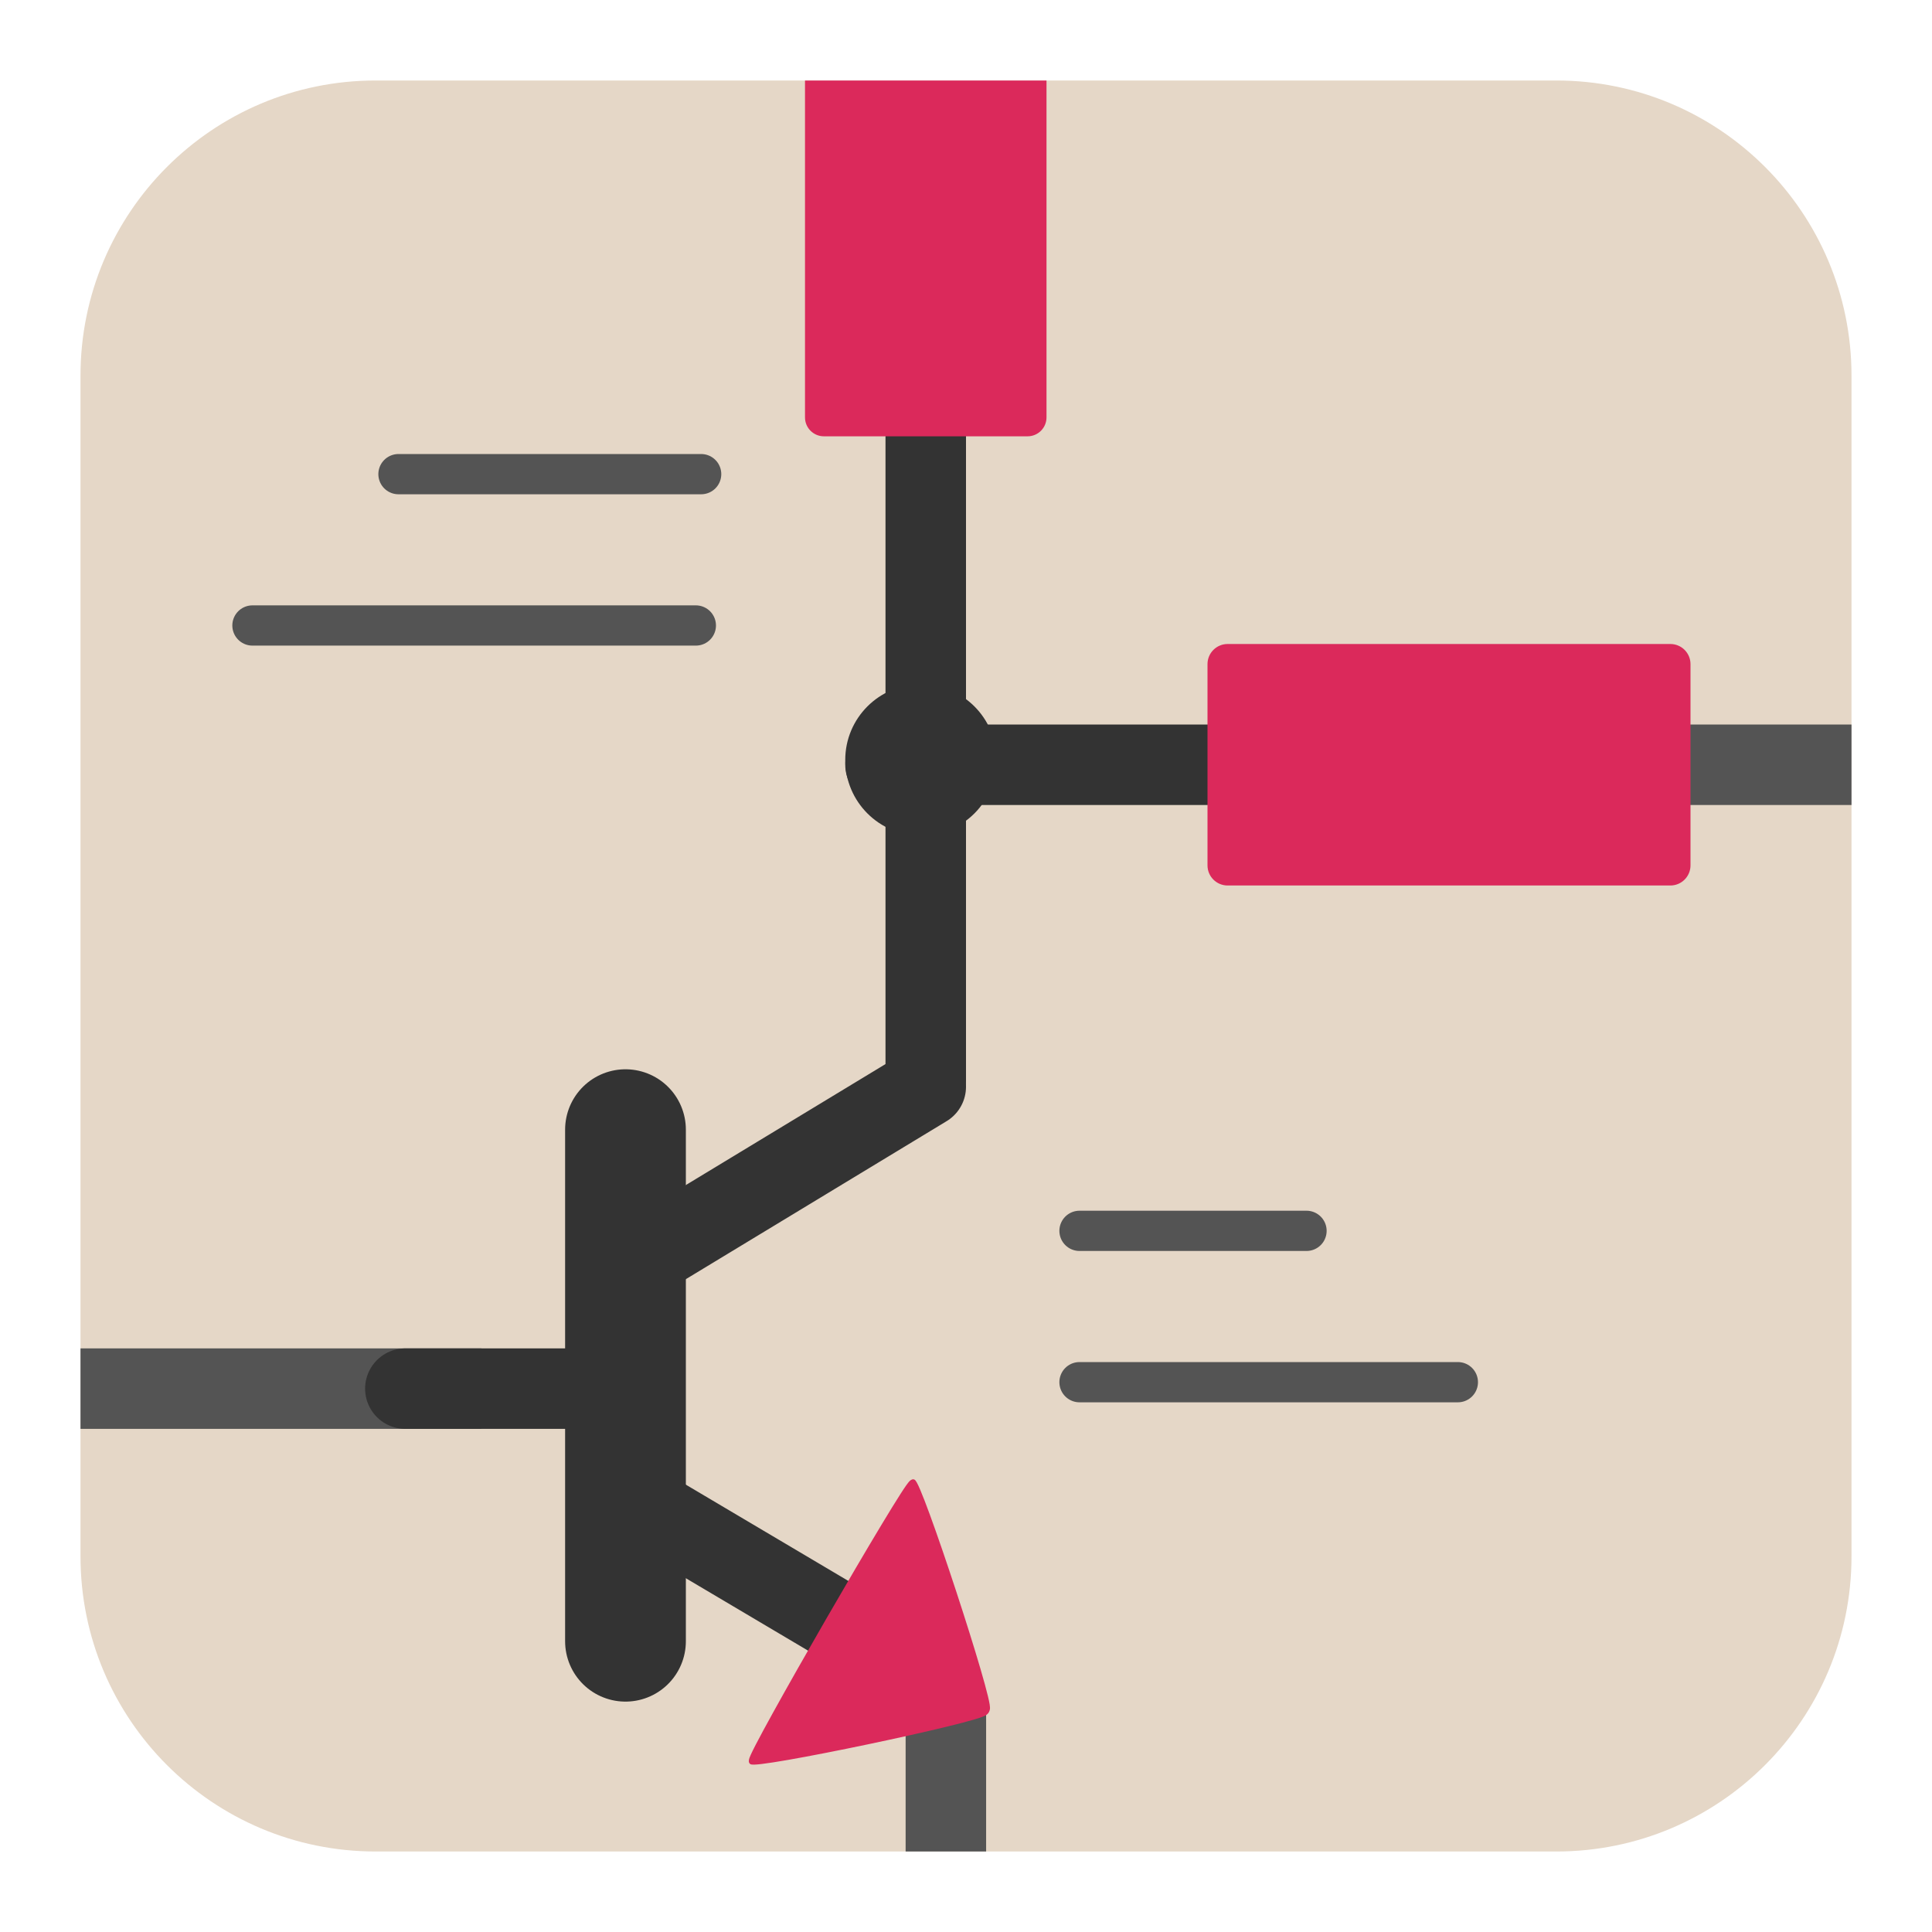
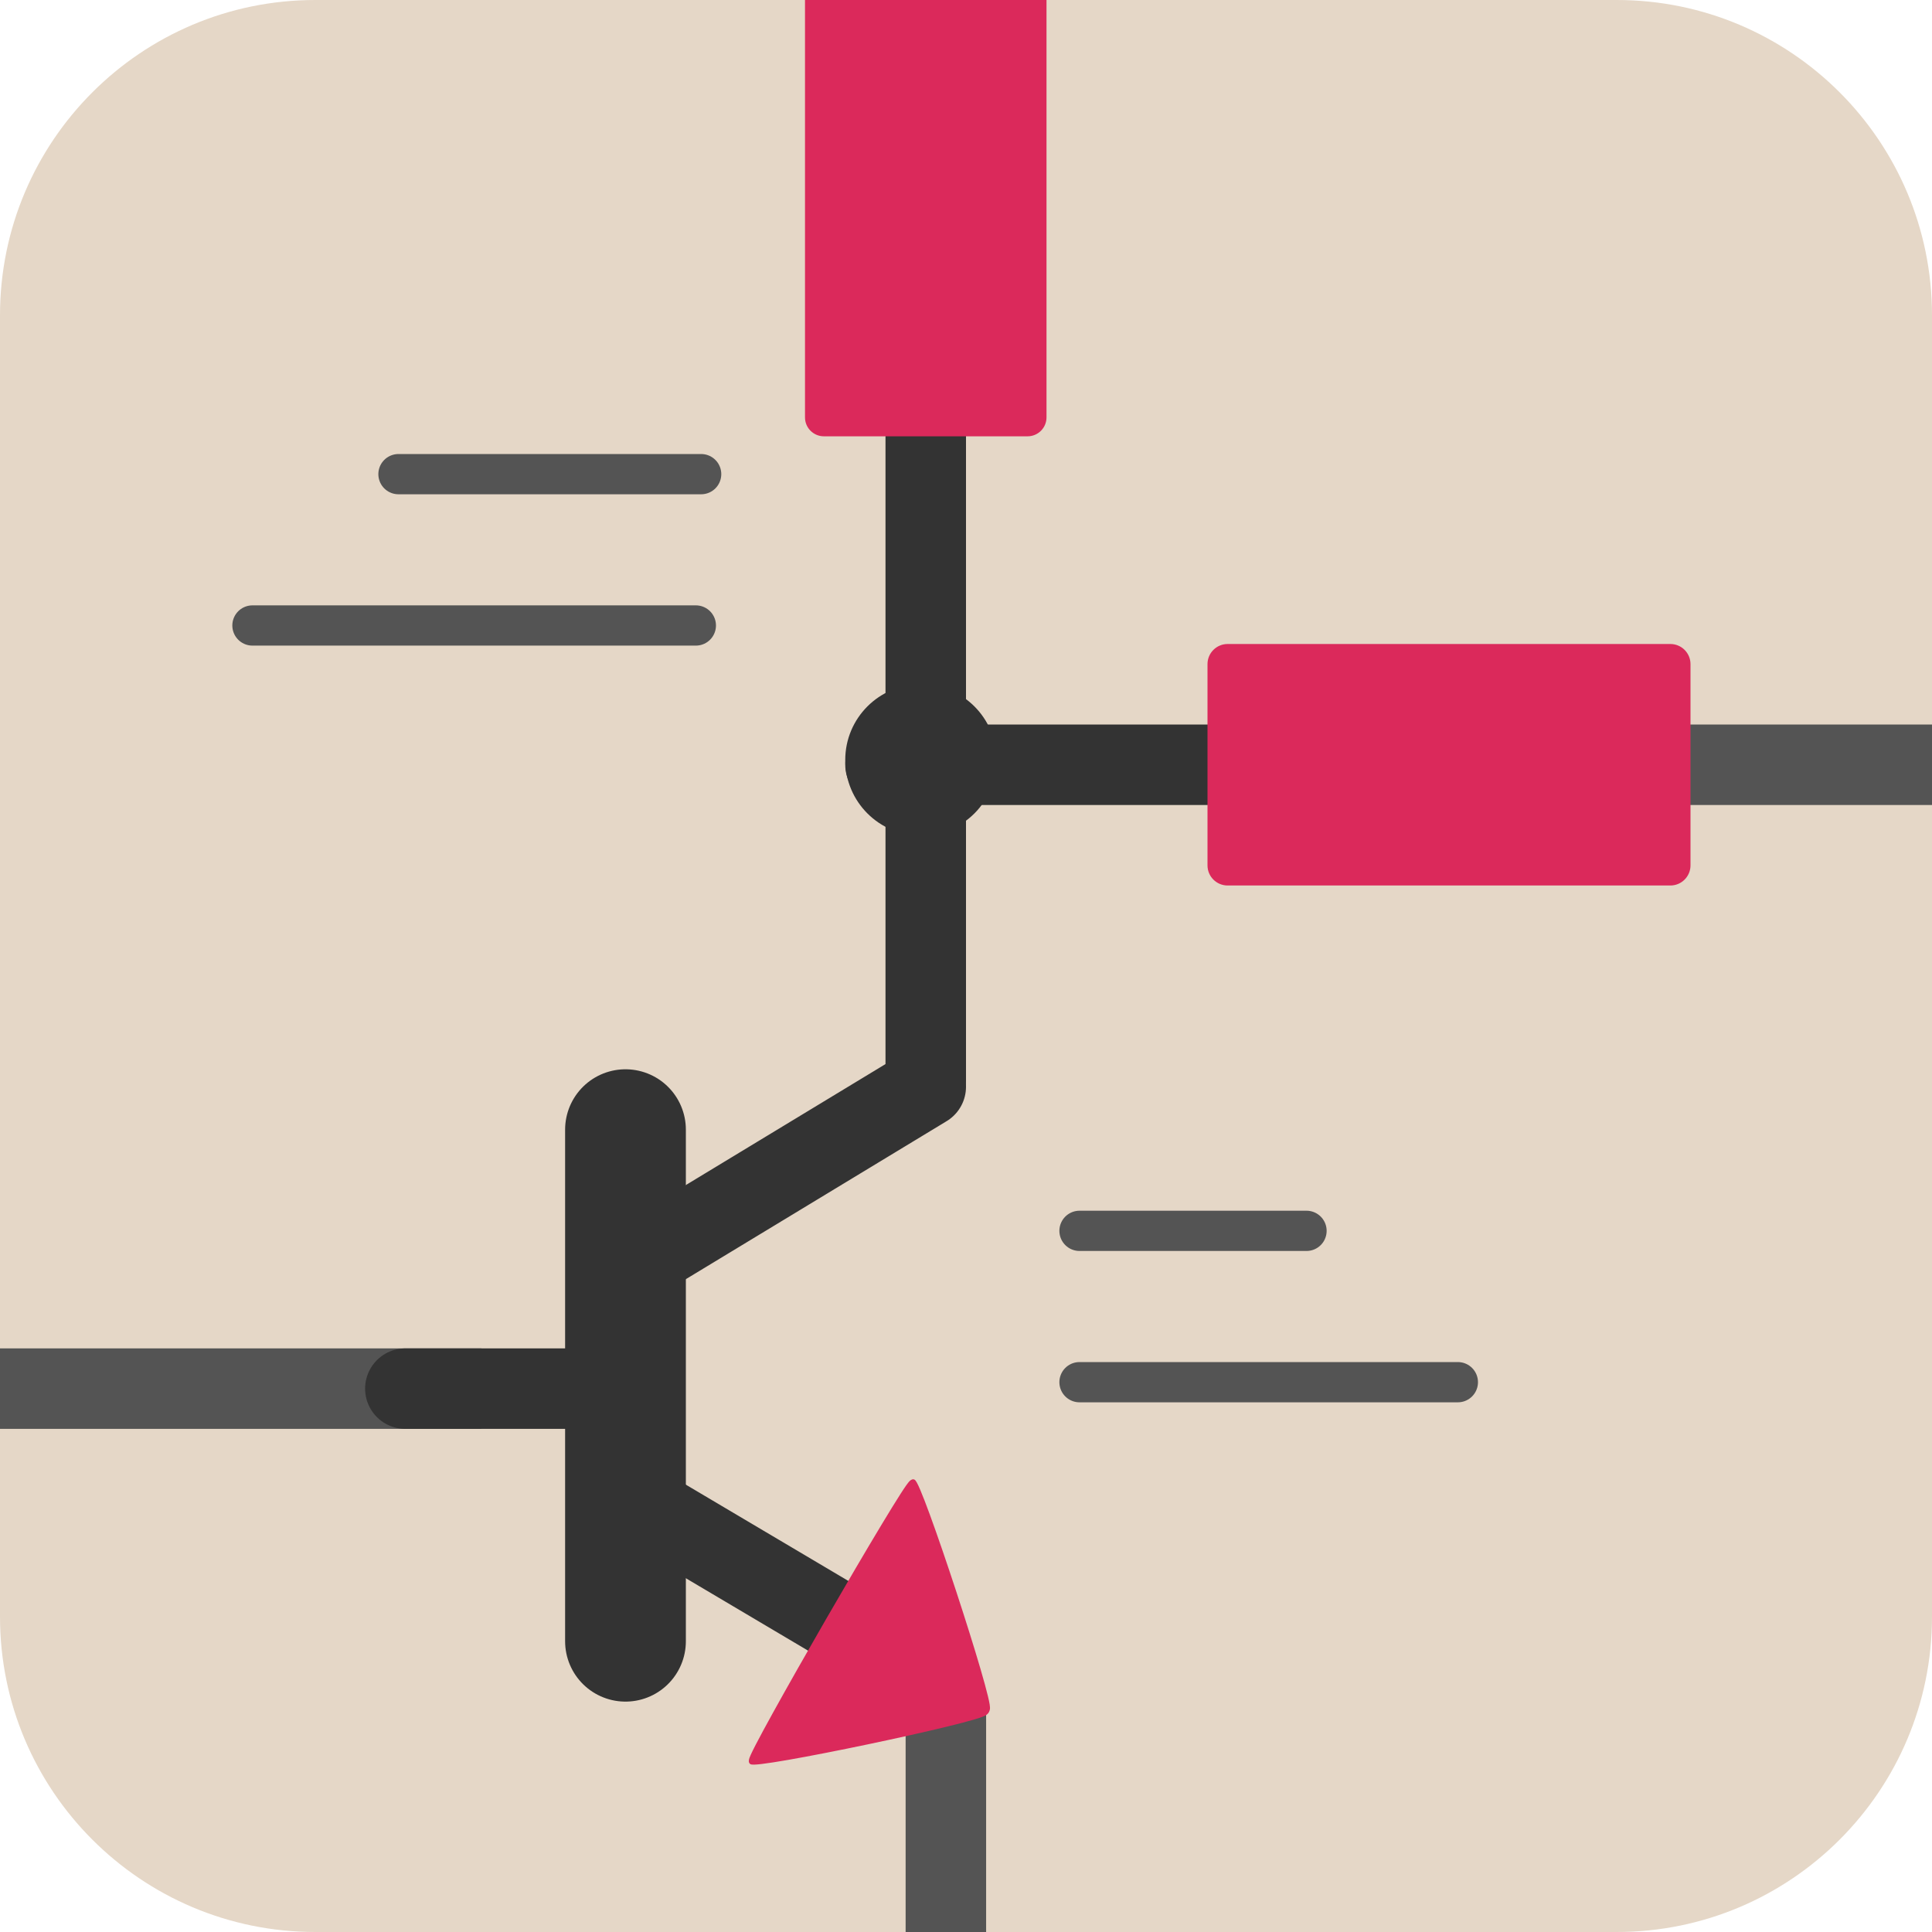
<svg xmlns="http://www.w3.org/2000/svg" id="Слой_1" data-name="Слой 1" viewBox="0 0 48 48" version="1.1" width="48" height="48">
  <defs id="defs5">
    <style id="style3">.cls-1{fill:#b9b9b9;}.cls-2,.cls-3,.cls-4,.cls-5{fill:none;stroke-linejoin:round;}.cls-2,.cls-5{stroke:#333;}.cls-2,.cls-3{stroke-linecap:round;}.cls-2,.cls-4,.cls-5{stroke-width:1.91px;}.cls-3,.cls-4{stroke:#545454;}.cls-3{stroke-width:0.955px;}.cls-5{stroke-linecap:square;}.cls-6{fill:#333;}.cls-7{fill:#1a81c4;}</style>
-     <clipPath clipPathUnits="userSpaceOnUse" id="clipPath909">
-       <path class="cls-1" d="M 9.333,2 H 38.667 a 7.333,7.333 0 0 1 7.333,7.333 V 38.667 a 7.333,7.333 0 0 1 -7.333,7.333 H 9.333 A 7.333,7.333 0 0 1 2,38.667 V 9.333 A 7.333,7.333 0 0 1 9.333,2 Z" id="path911" style="fill:none;fill-opacity:1;stroke:#33333e;stroke-width:2;stroke-miterlimit:4;stroke-dasharray:none;stroke-opacity:1" />
+     <clipPath clipPathUnits="userSpaceOnUse" id="clipPath934">
+       <rect style="fill:#e5d7c7;fill-opacity:1;stroke-width:2;stroke-linejoin:round" id="rect936" width="48" height="48" x="0" y="0" rx="7.834" />
    </clipPath>
  </defs>
  <g id="g903" clip-path="url(#clipPath909)">
-     <path class="cls-1" d="M 8.333,0.5 H 39.667 A 7.833,7.833 0 0 1 47.5,8.333 v 31.333 a 7.833,7.833 0 0 1 -7.833,7.833 H 8.333 A 7.833,7.833 0 0 1 0.5,39.667 V 8.333 A 7.833,7.833 0 0 1 8.333,0.5 Z" id="path9" style="fill:#e5d7c7;fill-opacity:1;stroke:none;stroke-width:1;stroke-opacity:1" />
-     <line class="cls-2" x1="23" y1="10.113" x2="23" y2="26.852" id="line11" style="stroke-width:2;stroke-miterlimit:4;stroke-dasharray:none" />
-     <line class="cls-3" x1="17.288" y1="15.54" x2="6.272" y2="15.54" id="line13" style="stroke-width:1;stroke-miterlimit:4;stroke-dasharray:none" />
-     <path id="line15" style="fill:none;stroke:#545454;stroke-width:1;stroke-linecap:round;stroke-linejoin:round;stroke-miterlimit:4;stroke-dasharray:none" d="m 17.42,11.78 c -2.507,0 -5.013,0 -7.52,0" />
-     <line class="cls-3" x1="36.22" y1="34.34" x2="26.82" y2="34.34" id="line17" style="stroke-width:1;stroke-miterlimit:4;stroke-dasharray:none" />
-     <line class="cls-3" x1="32.46" y1="30.58" x2="26.82" y2="30.58" id="line19" style="stroke-width:1;stroke-miterlimit:4;stroke-dasharray:none" />
-     <line class="cls-4" x1="1.44" y1="34.5" x2="11.96" y2="34.5" id="line21" style="stroke-width:2;stroke-miterlimit:4;stroke-dasharray:none" />
-     <line class="cls-2" x1="15.54" y1="28.066" x2="15.54" y2="40.776" id="line23" style="stroke-width:3;stroke-miterlimit:4;stroke-dasharray:none" />
-     <line class="cls-5" x1="22" y1="19" x2="32.409" y2="19" id="line25" style="stroke-width:2;stroke-linecap:round;stroke-miterlimit:4;stroke-dasharray:none" />
-     <line class="cls-4" x1="23.5" y1="47.056" x2="23.5" y2="41.997" id="line27" style="stroke-width:2;stroke-miterlimit:4;stroke-dasharray:none" />
-     <path class="cls-6" d="M 24.76,18.88 A 1.88,1.88 0 1 1 22.88,17 1.88,1.88 0 0 1 24.76,18.88 Z" id="path29" style="stroke-width:0.5;stroke-miterlimit:4;stroke-dasharray:none" />
-     <rect class="cls-7" x="20" y="0.5" width="6" height="10.34" id="rect31" style="fill:#db295b;fill-opacity:1;stroke-width:1;stroke-miterlimit:4;stroke-dasharray:none" ry="0.47" />
-     <path id="line35" style="fill:none;stroke:#333333;stroke-width:2;stroke-linecap:round;stroke-linejoin:round;stroke-miterlimit:4;stroke-dasharray:none" d="m 23,27 -7.46,4.52" />
-     <path id="line37" style="fill:none;stroke:#333333;stroke-width:2;stroke-linecap:round;stroke-linejoin:round;stroke-miterlimit:4;stroke-dasharray:none" d="M 22.191,41.1 15.54,37.16" />
-     <line class="cls-2" x1="10.071" y1="34.5" x2="14.901" y2="34.5" id="line41" style="stroke-width:2;stroke-miterlimit:4;stroke-dasharray:none" />
-     <path style="fill:#db295b;fill-opacity:1;stroke:#db295b;stroke-width:0.11;stroke-linecap:round;stroke-linejoin:round;stroke-miterlimit:4;stroke-dasharray:none;stroke-opacity:1" id="path873" d="m 11.438,14.361 c 0.088,0 1.798,2.962 1.754,3.038 -0.044,0.076 -3.464,0.076 -3.508,0 -0.044,-0.076 1.666,-3.038 1.754,-3.038 z" transform="matrix(-1.127312,1.952562,-1.259226,-0.7270146,55.47761,30.60695)" />
-     <line class="cls-4" x1="46.56" y1="19" x2="37.16" y2="19" id="line879" style="stroke-width:2;stroke-miterlimit:4;stroke-dasharray:none" />
-     <rect class="cls-7" x="16" y="-42" width="6" height="12" transform="rotate(90)" id="rect33" style="fill:#db295b;fill-opacity:1;stroke-width:1" ry="0.5" />
+     <g id="g881">
+       <g id="g904" clip-path="url(#clipPath934)">
+         <rect style="fill:#e5d7c7;stroke-width:2;stroke-linejoin:round;fill-opacity:1" id="rect853" width="48" height="48" x="0" y="0" rx="7.834" />
+         <line class="cls-2" x1="23" y1="10.113" x2="23" y2="26.852" id="line11" style="stroke-width:2;stroke-miterlimit:4;stroke-dasharray:none" />
+         <line class="cls-3" x1="17.288" y1="15.54" x2="6.272" y2="15.54" id="line13" style="stroke-width:1;stroke-miterlimit:4;stroke-dasharray:none" />
+         <path id="line15" style="fill:none;stroke:#545454;stroke-width:1;stroke-linecap:round;stroke-linejoin:round;stroke-miterlimit:4;stroke-dasharray:none" d="m 17.42,11.78 c -2.507,0 -5.013,0 -7.52,0" />
+         <line class="cls-3" x1="36.22" y1="34.34" x2="26.82" y2="34.34" id="line17" style="stroke-width:1;stroke-miterlimit:4;stroke-dasharray:none" />
+         <line class="cls-3" x1="32.46" y1="30.58" x2="26.82" y2="30.58" id="line19" style="stroke-width:1;stroke-miterlimit:4;stroke-dasharray:none" />
+         <path id="line21" style="fill:none;stroke:#545454;stroke-width:2;stroke-linejoin:round;stroke-miterlimit:4;stroke-dasharray:none" d="M -1.243,34.5 H 11.96" />
+         <line class="cls-2" x1="15.54" y1="28.066" x2="15.54" y2="40.776" id="line23" style="stroke-width:3;stroke-miterlimit:4;stroke-dasharray:none" />
+         <line class="cls-5" x1="22" y1="19" x2="32.409" y2="19" id="line25" style="stroke-width:2;stroke-linecap:round;stroke-miterlimit:4;stroke-dasharray:none" />
+         <path id="line27" style="fill:none;stroke:#545454;stroke-width:2;stroke-linejoin:round;stroke-miterlimit:4;stroke-dasharray:none" d="m 23.5,49 0,-7.003" />
+         <path class="cls-6" d="M 24.76,18.88 A 1.88,1.88 0 1 1 22.88,17 1.88,1.88 0 0 1 24.76,18.88 Z" id="path29" style="stroke-width:0.5;stroke-miterlimit:4;stroke-dasharray:none" />
+         <rect class="cls-7" x="20" y="-1" width="6" height="11.84" id="rect31" style="fill:#db295b;fill-opacity:1;stroke-width:1;stroke-miterlimit:4;stroke-dasharray:none" ry="0.47" />
+         <path id="line35" style="fill:none;stroke:#333333;stroke-width:2;stroke-linecap:round;stroke-linejoin:round;stroke-miterlimit:4;stroke-dasharray:none" d="m 23,27 -7.46,4.52" />
+         <path id="line37" style="fill:none;stroke:#333333;stroke-width:2;stroke-linecap:round;stroke-linejoin:round;stroke-miterlimit:4;stroke-dasharray:none" d="M 22.191,41.1 15.54,37.16" />
+         <line class="cls-2" x1="10.071" y1="34.5" x2="14.901" y2="34.5" id="line41" style="stroke-width:2;stroke-miterlimit:4;stroke-dasharray:none" />
+         <path style="fill:#db295b;fill-opacity:1;stroke:#db295b;stroke-width:0.11;stroke-linecap:round;stroke-linejoin:round;stroke-miterlimit:4;stroke-dasharray:none;stroke-opacity:1" id="path873" d="m 11.438,14.361 c 0.088,0 1.798,2.962 1.754,3.038 -0.044,0.076 -3.464,0.076 -3.508,0 -0.044,-0.076 1.666,-3.038 1.754,-3.038 z" transform="matrix(-1.127312,1.952562,-1.259226,-0.7270146,55.47761,30.60695)" />
+         <path id="line879" style="fill:none;stroke:#545454;stroke-width:2;stroke-linejoin:round;stroke-miterlimit:4;stroke-dasharray:none" d="M 49,19 H 37.16" />
+         <rect class="cls-7" x="16" y="-42" width="6" height="12" transform="rotate(90)" id="rect33" style="fill:#db295b;fill-opacity:1;stroke-width:1" ry="0.5" />
+       </g>
+     </g>
  </g>
</svg>
